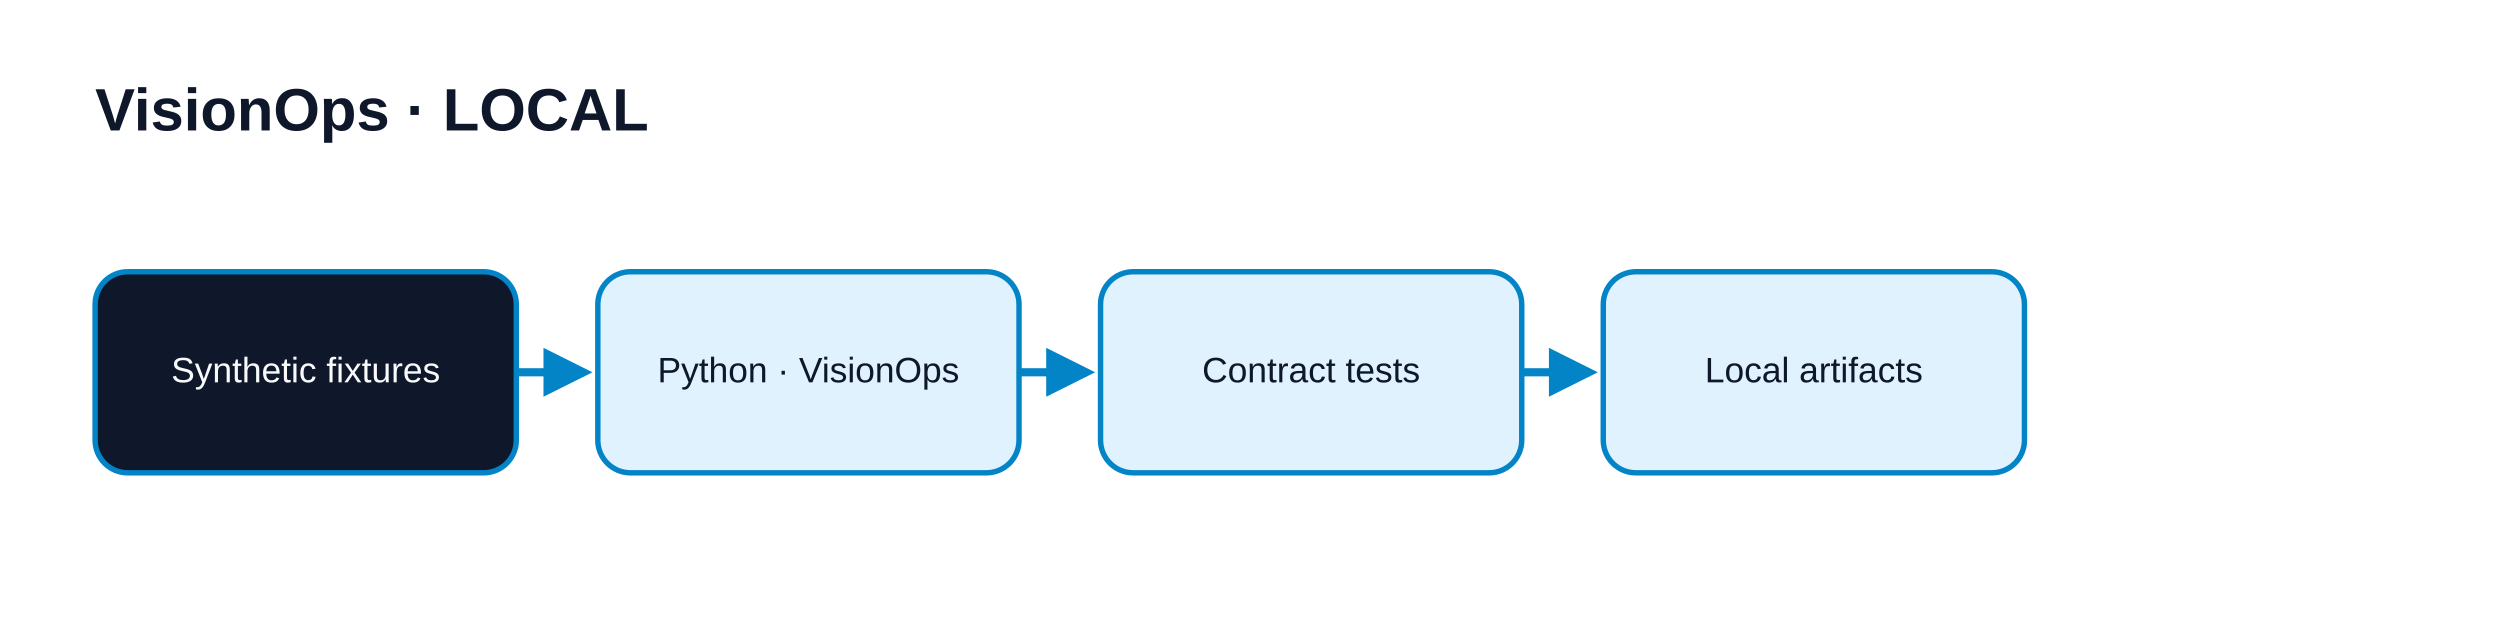
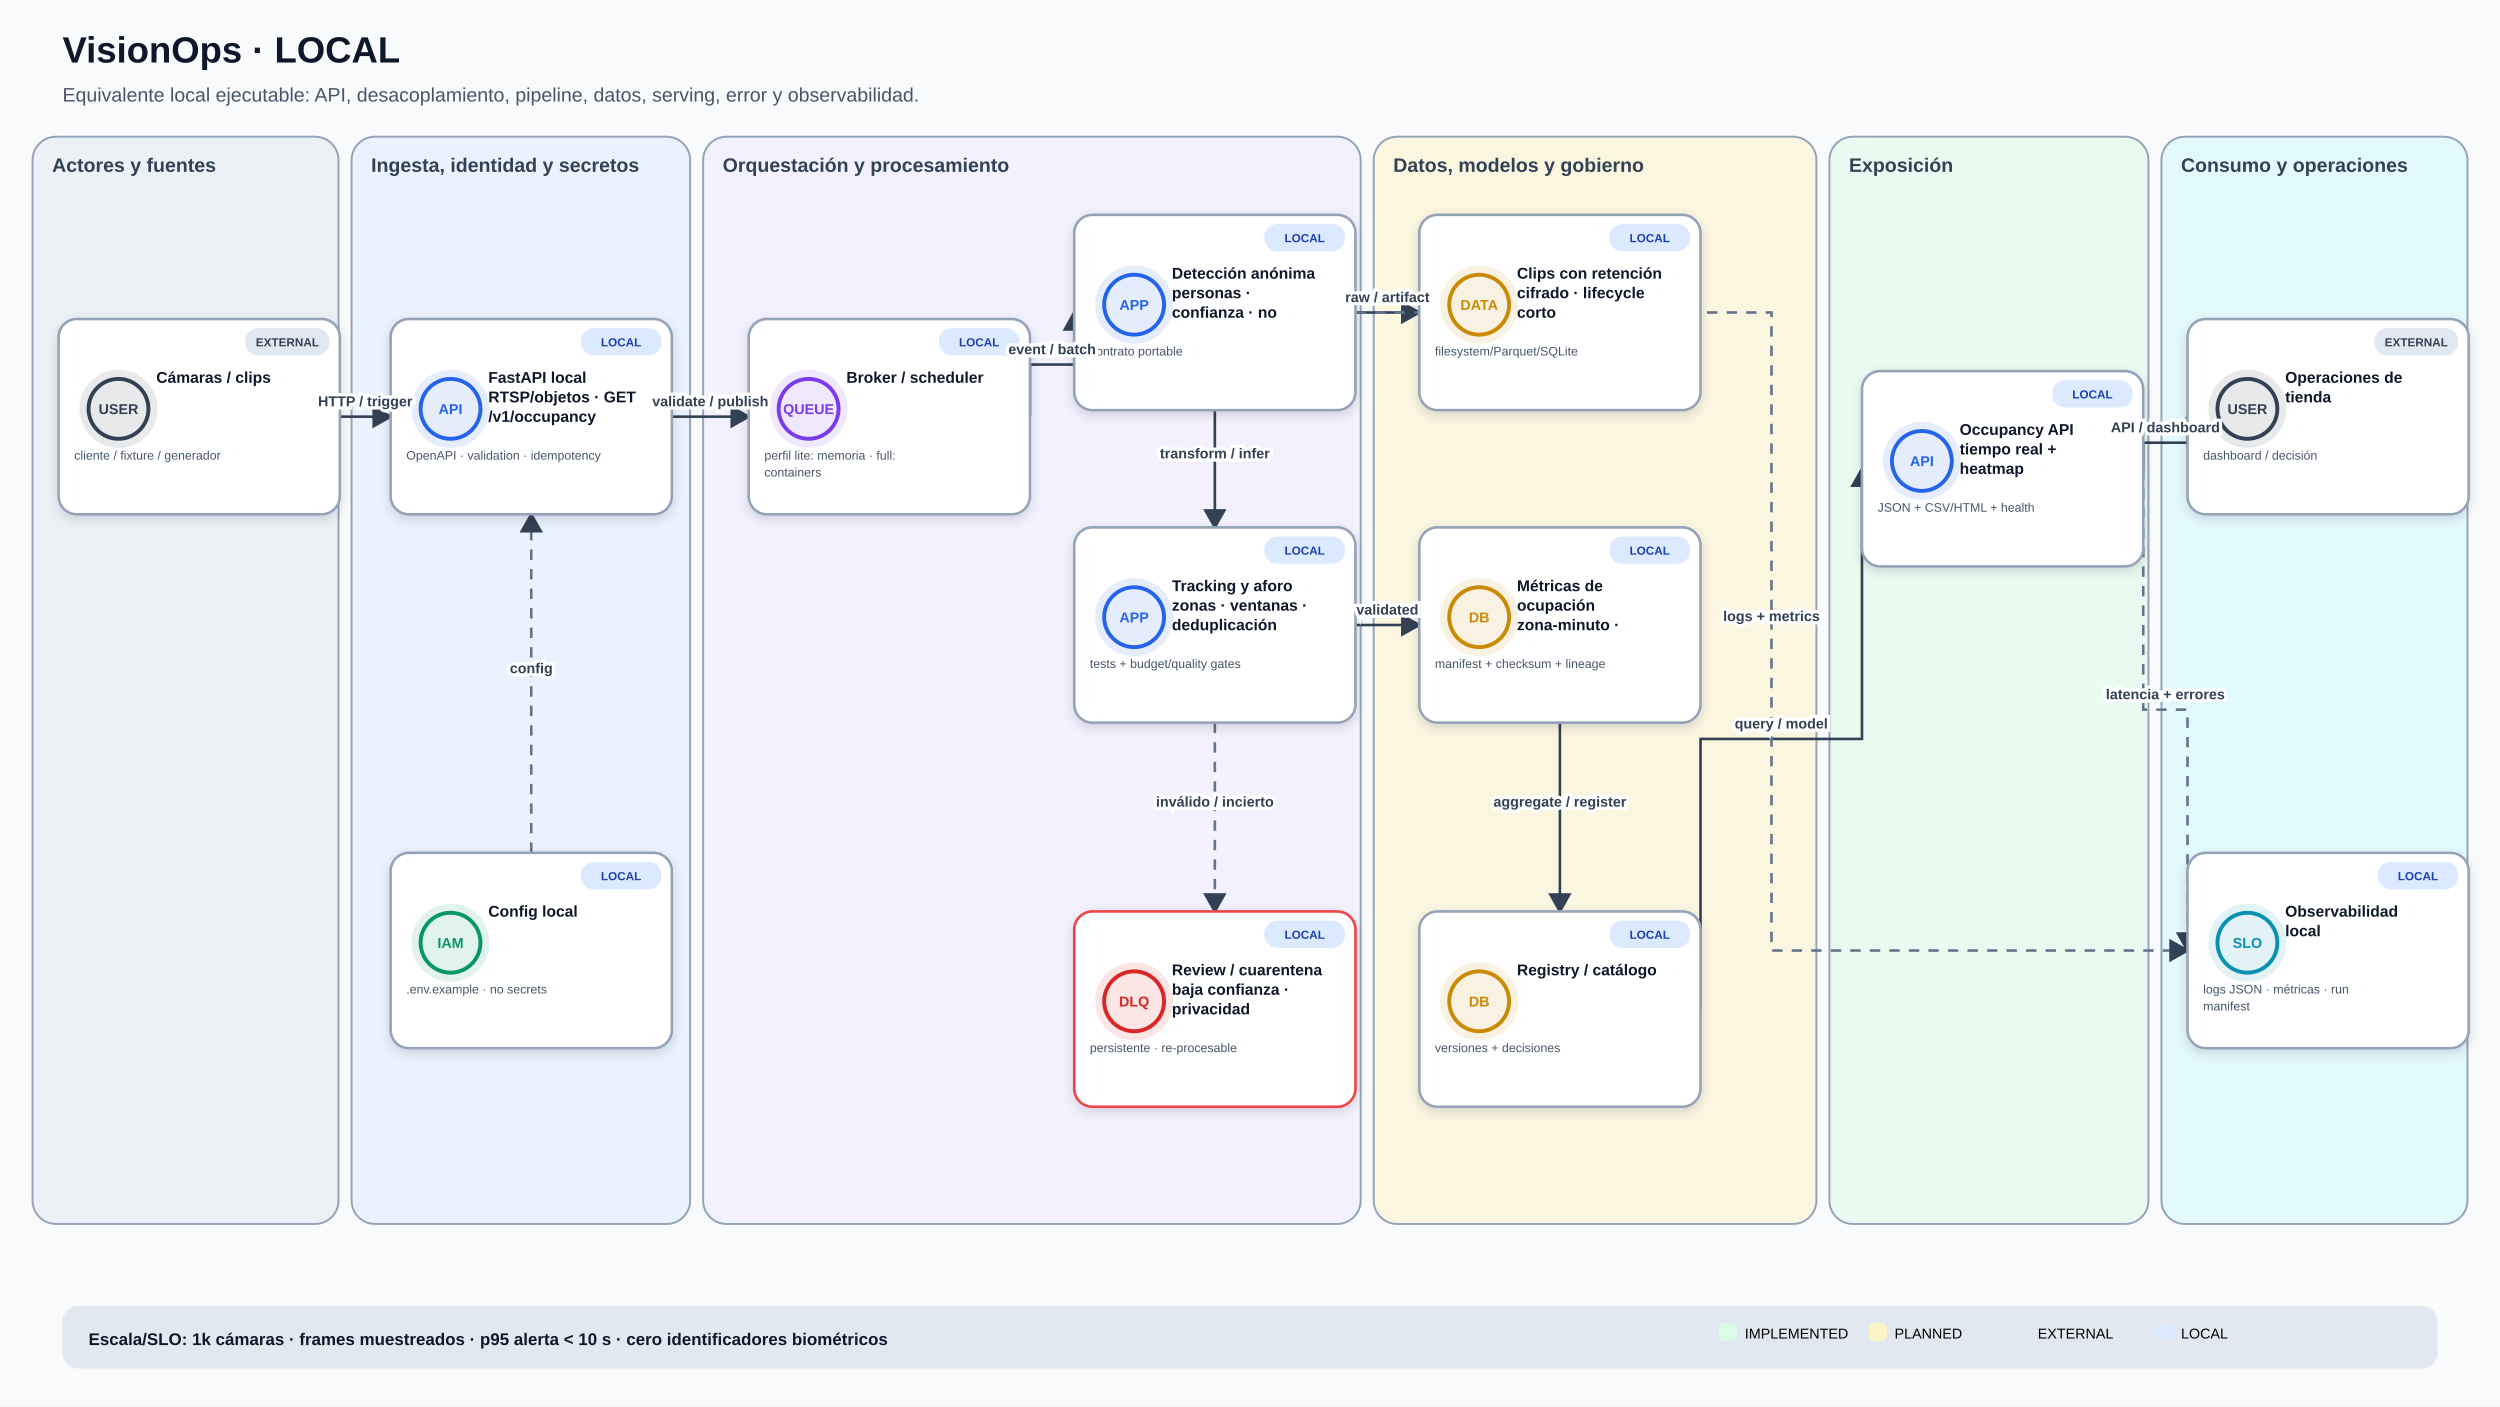
- <svg xmlns="http://www.w3.org/2000/svg" width="920" height="230" viewBox="0 0 920 230" role="img" aria-labelledby="title desc">
+ <svg xmlns="http://www.w3.org/2000/svg" width="1920" height="1080" viewBox="0 0 1920 1080" role="img" aria-labelledby="title desc">
  <defs>
-     <marker id="arrow" markerWidth="8" markerHeight="8" refX="5" refY="3" orient="auto">
-       <path d="M0,0 L0,6 L6,3 z" fill="#0284c7" />
+     <filter id="shadow" x="-20%" y="-20%" width="140%" height="140%">
+       <feDropShadow dx="0" dy="3" stdDeviation="4" flood-color="#0f172a" flood-opacity="0.14" />
+     </filter>
+     <marker id="arrow" markerWidth="9" markerHeight="9" refX="7" refY="4.5" orient="auto">
+       <path d="M0,0 L0,9 L8,4.5 z" fill="#334155" />
    </marker>
  </defs>
-   <rect width="100%" height="100%" fill="#ffffff" />
-   <text x="35" y="48" fill="#0f172a" font-family="Arial, sans-serif" font-size="22" font-weight="700">VisionOps · LOCAL</text>
+   <rect width="100%" height="100%" fill="#f8fafc" />
+   <text x="48" y="48" font-family="Arial, sans-serif" font-size="28" font-weight="700" fill="#0f172a">VisionOps · LOCAL</text>
+   <text x="48" y="78" font-family="Arial, sans-serif" font-size="15" fill="#475569">Equivalente local ejecutable: API, desacoplamiento, pipeline, datos, serving, error y observabilidad.</text>
  <g font-family="Arial, sans-serif">
-     <path d="M 190 137 L 215 137" stroke="#0284c7" stroke-width="3" marker-end="url(#arrow)" />
-     <path d="M 375 137 L 400 137" stroke="#0284c7" stroke-width="3" marker-end="url(#arrow)" />
-     <path d="M 560 137 L 585 137" stroke="#0284c7" stroke-width="3" marker-end="url(#arrow)" />
-     <rect x="35" y="100" width="155" height="74" rx="12" fill="#0f172a" stroke="#0284c7" stroke-width="2" />
-     <text x="112.5" y="137" text-anchor="middle" dominant-baseline="middle" fill="#f8fafc" font-size="13">Synthetic fixtures</text>
-     <rect x="220" y="100" width="155" height="74" rx="12" fill="#e0f2fe" stroke="#0284c7" stroke-width="2" />
-     <text x="297.5" y="137" text-anchor="middle" dominant-baseline="middle" fill="#0f172a" font-size="13">Python · VisionOps</text>
-     <rect x="405" y="100" width="155" height="74" rx="12" fill="#e0f2fe" stroke="#0284c7" stroke-width="2" />
-     <text x="482.5" y="137" text-anchor="middle" dominant-baseline="middle" fill="#0f172a" font-size="13">Contract tests</text>
-     <rect x="590" y="100" width="155" height="74" rx="12" fill="#e0f2fe" stroke="#0284c7" stroke-width="2" />
-     <text x="667.5" y="137" text-anchor="middle" dominant-baseline="middle" fill="#0f172a" font-size="13">Local artifacts</text>
+     <rect x="25" y="105" width="235" height="835" rx="18" fill="#e2e8f0" fill-opacity="0.52" stroke="#94a3b8" stroke-width="1.5" />
+     <text x="40.0" y="132.0" font-size="15" font-weight="700" fill="#334155">Actores y fuentes</text>
+     <rect x="270" y="105" width="260" height="835" rx="18" fill="#dbeafe" fill-opacity="0.52" stroke="#94a3b8" stroke-width="1.5" />
+     <text x="285.0" y="132.0" font-size="15" font-weight="700" fill="#334155">Ingesta, identidad y secretos</text>
+     <rect x="540" y="105" width="505" height="835" rx="18" fill="#ede9fe" fill-opacity="0.52" stroke="#94a3b8" stroke-width="1.5" />
+     <text x="555.0" y="132.0" font-size="15" font-weight="700" fill="#334155">Orquestación y procesamiento</text>
+     <rect x="1055" y="105" width="340" height="835" rx="18" fill="#fef3c7" fill-opacity="0.52" stroke="#94a3b8" stroke-width="1.5" />
+     <text x="1070.0" y="132.0" font-size="15" font-weight="700" fill="#334155">Datos, modelos y gobierno</text>
+     <rect x="1405" y="105" width="245" height="835" rx="18" fill="#dcfce7" fill-opacity="0.52" stroke="#94a3b8" stroke-width="1.5" />
+     <text x="1420.0" y="132.0" font-size="15" font-weight="700" fill="#334155">Exposición</text>
+     <rect x="1660" y="105" width="235" height="835" rx="18" fill="#cffafe" fill-opacity="0.52" stroke="#94a3b8" stroke-width="1.5" />
+     <text x="1675.0" y="132.0" font-size="15" font-weight="700" fill="#334155">Consumo y operaciones</text>
+     <path d="M 261.0 320.0 H 280.5 V 320.0 H 300.0" fill="none" stroke="#334155" stroke-width="2" marker-end="url(#arrow)" />
+     <path d="M 516.0 320.0 H 545.5 V 320.0 H 575.0" fill="none" stroke="#334155" stroke-width="2" marker-end="url(#arrow)" />
+     <path d="M 791.0 320.0 V 280.0 H 825.0 V 240.0" fill="none" stroke="#334155" stroke-width="2" marker-end="url(#arrow)" />
+     <path d="M 933.0 315.0 V 360.0 H 933.0 V 405.0" fill="none" stroke="#334155" stroke-width="2" marker-end="url(#arrow)" />
+     <path d="M 1041.0 240.0 H 1065.5 V 240.0 H 1090.0" fill="none" stroke="#334155" stroke-width="2" marker-end="url(#arrow)" />
+     <path d="M 1041.0 480.0 H 1065.5 V 480.0 H 1090.0" fill="none" stroke="#334155" stroke-width="2" marker-end="url(#arrow)" />
+     <path d="M 1198.0 555.0 V 627.5 H 1198.0 V 700.0" fill="none" stroke="#334155" stroke-width="2" marker-end="url(#arrow)" />
+     <path d="M 1306.0 775.0 V 567.5 H 1430.0 V 360.0" fill="none" stroke="#334155" stroke-width="2" marker-end="url(#arrow)" />
+     <path d="M 1646.0 360.0 V 340.0 H 1680.0 V 320.0" fill="none" stroke="#334155" stroke-width="2" marker-end="url(#arrow)" />
+     <path d="M 933.0 555.0 V 627.5 H 933.0 V 700.0" fill="none" stroke="#64748b" stroke-width="2" stroke-dasharray="8 7" marker-end="url(#arrow)" />
+     <path d="M 408.0 655.0 V 525.0 H 408.0 V 395.0" fill="none" stroke="#64748b" stroke-width="2" stroke-dasharray="8 7" marker-end="url(#arrow)" />
+     <path d="M 1041.0 240.0 H 1360.5 V 730.0 H 1680.0" fill="none" stroke="#64748b" stroke-width="2" stroke-dasharray="8 7" marker-end="url(#arrow)" />
+     <path d="M 1646.0 360.0 V 545.0 H 1680.0 V 730.0" fill="none" stroke="#64748b" stroke-width="2" stroke-dasharray="8 7" marker-end="url(#arrow)" />
+     <g id="node-source">
+       <rect x="45.0" y="245.0" width="216" height="150" rx="14" fill="#ffffff" stroke="#94a3b8" stroke-width="2" filter="url(#shadow)" />
+       <rect x="188.4" y="252.0" width="64.6" height="21" rx="10" fill="#e2e8f0" />
+       <text x="220.7" y="266.0" text-anchor="middle" font-size="9" font-weight="700" fill="#334155">EXTERNAL</text>
+       <circle cx="91.0" cy="314.0" r="30" fill="#334155" opacity="0.12" />
+       <circle cx="91.0" cy="314.0" r="23" fill="none" stroke="#334155" stroke-width="3" />
+       <text x="91.0" y="318.0" text-anchor="middle" font-size="11" font-weight="700" fill="#334155">USER</text>
+       <text x="120.0" y="294.0" font-size="12" font-weight="700" fill="#0f172a">Cámaras / clips</text>
+       <text x="57.0" y="353.0" font-size="9.5" fill="#475569">cliente / fixture / generador</text>
+     </g>
+     <g id="node-api">
+       <rect x="300.0" y="245.0" width="216" height="150" rx="14" fill="#ffffff" stroke="#94a3b8" stroke-width="2" filter="url(#shadow)" />
+       <rect x="446.0" y="252.0" width="62" height="21" rx="10" fill="#dbeafe" />
+       <text x="477.0" y="266.0" text-anchor="middle" font-size="9" font-weight="700" fill="#1e40af">LOCAL</text>
+       <circle cx="346.0" cy="314.0" r="30" fill="#2563eb" opacity="0.12" />
+       <circle cx="346.0" cy="314.0" r="23" fill="none" stroke="#2563eb" stroke-width="3" />
+       <text x="346.0" y="318.0" text-anchor="middle" font-size="11" font-weight="700" fill="#2563eb">API</text>
+       <text x="375.0" y="294.0" font-size="12" font-weight="700" fill="#0f172a">FastAPI local</text>
+       <text x="375.0" y="309.0" font-size="12" font-weight="700" fill="#0f172a">RTSP/objetos · GET</text>
+       <text x="375.0" y="324.0" font-size="12" font-weight="700" fill="#0f172a">/v1/occupancy</text>
+       <text x="312.0" y="353.0" font-size="9.5" fill="#475569">OpenAPI · validation · idempotency</text>
+     </g>
+     <g id="node-secrets">
+       <rect x="300.0" y="655.0" width="216" height="150" rx="14" fill="#ffffff" stroke="#94a3b8" stroke-width="2" filter="url(#shadow)" />
+       <rect x="446.0" y="662.0" width="62" height="21" rx="10" fill="#dbeafe" />
+       <text x="477.0" y="676.0" text-anchor="middle" font-size="9" font-weight="700" fill="#1e40af">LOCAL</text>
+       <circle cx="346.0" cy="724.0" r="30" fill="#059669" opacity="0.12" />
+       <circle cx="346.0" cy="724.0" r="23" fill="none" stroke="#059669" stroke-width="3" />
+       <text x="346.0" y="728.0" text-anchor="middle" font-size="11" font-weight="700" fill="#059669">IAM</text>
+       <text x="375.0" y="704.0" font-size="12" font-weight="700" fill="#0f172a">Config local</text>
+       <text x="312.0" y="763.0" font-size="9.5" fill="#475569">.env.example · no secrets</text>
+     </g>
+     <g id="node-broker">
+       <rect x="575.0" y="245.0" width="216" height="150" rx="14" fill="#ffffff" stroke="#94a3b8" stroke-width="2" filter="url(#shadow)" />
+       <rect x="721.0" y="252.0" width="62" height="21" rx="10" fill="#dbeafe" />
+       <text x="752.0" y="266.0" text-anchor="middle" font-size="9" font-weight="700" fill="#1e40af">LOCAL</text>
+       <circle cx="621.0" cy="314.0" r="30" fill="#7c3aed" opacity="0.12" />
+       <circle cx="621.0" cy="314.0" r="23" fill="none" stroke="#7c3aed" stroke-width="3" />
+       <text x="621.0" y="318.0" text-anchor="middle" font-size="11" font-weight="700" fill="#7c3aed">QUEUE</text>
+       <text x="650.0" y="294.0" font-size="12" font-weight="700" fill="#0f172a">Broker / scheduler</text>
+       <text x="587.0" y="353.0" font-size="9.5" fill="#475569">perfil lite: memoria · full:</text>
+       <text x="587.0" y="366.0" font-size="9.5" fill="#475569">containers</text>
+     </g>
+     <g id="node-core1">
+       <rect x="825.0" y="165.0" width="216" height="150" rx="14" fill="#ffffff" stroke="#94a3b8" stroke-width="2" filter="url(#shadow)" />
+       <rect x="971.0" y="172.0" width="62" height="21" rx="10" fill="#dbeafe" />
+       <text x="1002.0" y="186.0" text-anchor="middle" font-size="9" font-weight="700" fill="#1e40af">LOCAL</text>
+       <circle cx="871.0" cy="234.0" r="30" fill="#2563eb" opacity="0.12" />
+       <circle cx="871.0" cy="234.0" r="23" fill="none" stroke="#2563eb" stroke-width="3" />
+       <text x="871.0" y="238.0" text-anchor="middle" font-size="11" font-weight="700" fill="#2563eb">APP</text>
+       <text x="900.0" y="214.0" font-size="12" font-weight="700" fill="#0f172a">Detección anónima</text>
+       <text x="900.0" y="229.0" font-size="12" font-weight="700" fill="#0f172a">personas ·</text>
+       <text x="900.0" y="244.0" font-size="12" font-weight="700" fill="#0f172a">confianza · no</text>
+       <text x="837.0" y="273.0" font-size="9.5" fill="#475569">contrato portable</text>
+     </g>
+     <g id="node-core2">
+       <rect x="825.0" y="405.0" width="216" height="150" rx="14" fill="#ffffff" stroke="#94a3b8" stroke-width="2" filter="url(#shadow)" />
+       <rect x="971.0" y="412.0" width="62" height="21" rx="10" fill="#dbeafe" />
+       <text x="1002.0" y="426.0" text-anchor="middle" font-size="9" font-weight="700" fill="#1e40af">LOCAL</text>
+       <circle cx="871.0" cy="474.0" r="30" fill="#2563eb" opacity="0.12" />
+       <circle cx="871.0" cy="474.0" r="23" fill="none" stroke="#2563eb" stroke-width="3" />
+       <text x="871.0" y="478.0" text-anchor="middle" font-size="11" font-weight="700" fill="#2563eb">APP</text>
+       <text x="900.0" y="454.0" font-size="12" font-weight="700" fill="#0f172a">Tracking y aforo</text>
+       <text x="900.0" y="469.0" font-size="12" font-weight="700" fill="#0f172a">zonas · ventanas ·</text>
+       <text x="900.0" y="484.0" font-size="12" font-weight="700" fill="#0f172a">deduplicación</text>
+       <text x="837.0" y="513.0" font-size="9.5" fill="#475569">tests + budget/quality gates</text>
+     </g>
+     <g id="node-failure">
+       <rect x="825.0" y="700.0" width="216" height="150" rx="14" fill="#ffffff" stroke="#ef4444" stroke-width="2" filter="url(#shadow)" />
+       <rect x="971.0" y="707.0" width="62" height="21" rx="10" fill="#dbeafe" />
+       <text x="1002.0" y="721.0" text-anchor="middle" font-size="9" font-weight="700" fill="#1e40af">LOCAL</text>
+       <circle cx="871.0" cy="769.0" r="30" fill="#dc2626" opacity="0.12" />
+       <circle cx="871.0" cy="769.0" r="23" fill="none" stroke="#dc2626" stroke-width="3" />
+       <text x="871.0" y="773.0" text-anchor="middle" font-size="11" font-weight="700" fill="#dc2626">DLQ</text>
+       <text x="900.0" y="749.0" font-size="12" font-weight="700" fill="#0f172a">Review / cuarentena</text>
+       <text x="900.0" y="764.0" font-size="12" font-weight="700" fill="#0f172a">baja confianza ·</text>
+       <text x="900.0" y="779.0" font-size="12" font-weight="700" fill="#0f172a">privacidad</text>
+       <text x="837.0" y="808.0" font-size="9.5" fill="#475569">persistente · re-procesable</text>
+     </g>
+     <g id="node-data1">
+       <rect x="1090.0" y="165.0" width="216" height="150" rx="14" fill="#ffffff" stroke="#94a3b8" stroke-width="2" filter="url(#shadow)" />
+       <rect x="1236.0" y="172.0" width="62" height="21" rx="10" fill="#dbeafe" />
+       <text x="1267.0" y="186.0" text-anchor="middle" font-size="9" font-weight="700" fill="#1e40af">LOCAL</text>
+       <circle cx="1136.0" cy="234.0" r="30" fill="#ca8a04" opacity="0.12" />
+       <circle cx="1136.0" cy="234.0" r="23" fill="none" stroke="#ca8a04" stroke-width="3" />
+       <text x="1136.0" y="238.0" text-anchor="middle" font-size="11" font-weight="700" fill="#ca8a04">DATA</text>
+       <text x="1165.0" y="214.0" font-size="12" font-weight="700" fill="#0f172a">Clips con retención</text>
+       <text x="1165.0" y="229.0" font-size="12" font-weight="700" fill="#0f172a">cifrado · lifecycle</text>
+       <text x="1165.0" y="244.0" font-size="12" font-weight="700" fill="#0f172a">corto</text>
+       <text x="1102.0" y="273.0" font-size="9.5" fill="#475569">filesystem/Parquet/SQLite</text>
+     </g>
+     <g id="node-data2">
+       <rect x="1090.0" y="405.0" width="216" height="150" rx="14" fill="#ffffff" stroke="#94a3b8" stroke-width="2" filter="url(#shadow)" />
+       <rect x="1236.0" y="412.0" width="62" height="21" rx="10" fill="#dbeafe" />
+       <text x="1267.0" y="426.0" text-anchor="middle" font-size="9" font-weight="700" fill="#1e40af">LOCAL</text>
+       <circle cx="1136.0" cy="474.0" r="30" fill="#ca8a04" opacity="0.12" />
+       <circle cx="1136.0" cy="474.0" r="23" fill="none" stroke="#ca8a04" stroke-width="3" />
+       <text x="1136.0" y="478.0" text-anchor="middle" font-size="11" font-weight="700" fill="#ca8a04">DB</text>
+       <text x="1165.0" y="454.0" font-size="12" font-weight="700" fill="#0f172a">Métricas de</text>
+       <text x="1165.0" y="469.0" font-size="12" font-weight="700" fill="#0f172a">ocupación</text>
+       <text x="1165.0" y="484.0" font-size="12" font-weight="700" fill="#0f172a">zona-minuto ·</text>
+       <text x="1102.0" y="513.0" font-size="9.5" fill="#475569">manifest + checksum + lineage</text>
+     </g>
+     <g id="node-data3">
+       <rect x="1090.0" y="700.0" width="216" height="150" rx="14" fill="#ffffff" stroke="#94a3b8" stroke-width="2" filter="url(#shadow)" />
+       <rect x="1236.0" y="707.0" width="62" height="21" rx="10" fill="#dbeafe" />
+       <text x="1267.0" y="721.0" text-anchor="middle" font-size="9" font-weight="700" fill="#1e40af">LOCAL</text>
+       <circle cx="1136.0" cy="769.0" r="30" fill="#ca8a04" opacity="0.12" />
+       <circle cx="1136.0" cy="769.0" r="23" fill="none" stroke="#ca8a04" stroke-width="3" />
+       <text x="1136.0" y="773.0" text-anchor="middle" font-size="11" font-weight="700" fill="#ca8a04">DB</text>
+       <text x="1165.0" y="749.0" font-size="12" font-weight="700" fill="#0f172a">Registry / catálogo</text>
+       <text x="1102.0" y="808.0" font-size="9.5" fill="#475569">versiones + decisiones</text>
+     </g>
+     <g id="node-serve">
+       <rect x="1430.0" y="285.0" width="216" height="150" rx="14" fill="#ffffff" stroke="#94a3b8" stroke-width="2" filter="url(#shadow)" />
+       <rect x="1576.0" y="292.0" width="62" height="21" rx="10" fill="#dbeafe" />
+       <text x="1607.0" y="306.0" text-anchor="middle" font-size="9" font-weight="700" fill="#1e40af">LOCAL</text>
+       <circle cx="1476.0" cy="354.0" r="30" fill="#2563eb" opacity="0.12" />
+       <circle cx="1476.0" cy="354.0" r="23" fill="none" stroke="#2563eb" stroke-width="3" />
+       <text x="1476.0" y="358.0" text-anchor="middle" font-size="11" font-weight="700" fill="#2563eb">API</text>
+       <text x="1505.0" y="334.0" font-size="12" font-weight="700" fill="#0f172a">Occupancy API</text>
+       <text x="1505.0" y="349.0" font-size="12" font-weight="700" fill="#0f172a">tiempo real +</text>
+       <text x="1505.0" y="364.0" font-size="12" font-weight="700" fill="#0f172a">heatmap</text>
+       <text x="1442.0" y="393.0" font-size="9.5" fill="#475569">JSON + CSV/HTML + health</text>
+     </g>
+     <g id="node-consumer">
+       <rect x="1680.0" y="245.0" width="216" height="150" rx="14" fill="#ffffff" stroke="#94a3b8" stroke-width="2" filter="url(#shadow)" />
+       <rect x="1823.4" y="252.0" width="64.6" height="21" rx="10" fill="#e2e8f0" />
+       <text x="1855.7" y="266.0" text-anchor="middle" font-size="9" font-weight="700" fill="#334155">EXTERNAL</text>
+       <circle cx="1726.0" cy="314.0" r="30" fill="#334155" opacity="0.12" />
+       <circle cx="1726.0" cy="314.0" r="23" fill="none" stroke="#334155" stroke-width="3" />
+       <text x="1726.0" y="318.0" text-anchor="middle" font-size="11" font-weight="700" fill="#334155">USER</text>
+       <text x="1755.0" y="294.0" font-size="12" font-weight="700" fill="#0f172a">Operaciones de</text>
+       <text x="1755.0" y="309.0" font-size="12" font-weight="700" fill="#0f172a">tienda</text>
+       <text x="1692.0" y="353.0" font-size="9.5" fill="#475569">dashboard / decisión</text>
+     </g>
+     <g id="node-monitor">
+       <rect x="1680.0" y="655.0" width="216" height="150" rx="14" fill="#ffffff" stroke="#94a3b8" stroke-width="2" filter="url(#shadow)" />
+       <rect x="1826.0" y="662.0" width="62" height="21" rx="10" fill="#dbeafe" />
+       <text x="1857.0" y="676.0" text-anchor="middle" font-size="9" font-weight="700" fill="#1e40af">LOCAL</text>
+       <circle cx="1726.0" cy="724.0" r="30" fill="#0891b2" opacity="0.12" />
+       <circle cx="1726.0" cy="724.0" r="23" fill="none" stroke="#0891b2" stroke-width="3" />
+       <text x="1726.0" y="728.0" text-anchor="middle" font-size="11" font-weight="700" fill="#0891b2">SLO</text>
+       <text x="1755.0" y="704.0" font-size="12" font-weight="700" fill="#0f172a">Observabilidad</text>
+       <text x="1755.0" y="719.0" font-size="12" font-weight="700" fill="#0f172a">local</text>
+       <text x="1692.0" y="763.0" font-size="9.5" fill="#475569">logs JSON · métricas · run</text>
+       <text x="1692.0" y="776.0" font-size="9.5" fill="#475569">manifest</text>
+     </g>
+     <text x="280.5" y="312.0" text-anchor="middle" font-size="11" font-weight="600" fill="#334155" stroke="#ffffff" stroke-width="5" paint-order="stroke">HTTP / trigger</text>
+     <text x="545.5" y="312.0" text-anchor="middle" font-size="11" font-weight="600" fill="#334155" stroke="#ffffff" stroke-width="5" paint-order="stroke">validate / publish</text>
+     <text x="808.0" y="272.0" text-anchor="middle" font-size="11" font-weight="600" fill="#334155" stroke="#ffffff" stroke-width="5" paint-order="stroke">event / batch</text>
+     <text x="933.0" y="352.0" text-anchor="middle" font-size="11" font-weight="600" fill="#334155" stroke="#ffffff" stroke-width="5" paint-order="stroke">transform / infer</text>
+     <text x="1065.5" y="232.0" text-anchor="middle" font-size="11" font-weight="600" fill="#334155" stroke="#ffffff" stroke-width="5" paint-order="stroke">raw / artifact</text>
+     <text x="1065.5" y="472.0" text-anchor="middle" font-size="11" font-weight="600" fill="#334155" stroke="#ffffff" stroke-width="5" paint-order="stroke">validated</text>
+     <text x="1198.0" y="619.5" text-anchor="middle" font-size="11" font-weight="600" fill="#334155" stroke="#ffffff" stroke-width="5" paint-order="stroke">aggregate / register</text>
+     <text x="1368.0" y="559.5" text-anchor="middle" font-size="11" font-weight="600" fill="#334155" stroke="#ffffff" stroke-width="5" paint-order="stroke">query / model</text>
+     <text x="1663.0" y="332.0" text-anchor="middle" font-size="11" font-weight="600" fill="#334155" stroke="#ffffff" stroke-width="5" paint-order="stroke">API / dashboard</text>
+     <text x="933.0" y="619.5" text-anchor="middle" font-size="11" font-weight="600" fill="#334155" stroke="#ffffff" stroke-width="5" paint-order="stroke">inválido / incierto</text>
+     <text x="408.0" y="517.0" text-anchor="middle" font-size="11" font-weight="600" fill="#334155" stroke="#ffffff" stroke-width="5" paint-order="stroke">config</text>
+     <text x="1360.5" y="477.0" text-anchor="middle" font-size="11" font-weight="600" fill="#334155" stroke="#ffffff" stroke-width="5" paint-order="stroke">logs + metrics</text>
+     <text x="1663.0" y="537.0" text-anchor="middle" font-size="11" font-weight="600" fill="#334155" stroke="#ffffff" stroke-width="5" paint-order="stroke">latencia + errores</text>
+   </g>
+   <rect x="48" y="1003" width="1824" height="48" rx="12" fill="#e2e8f0" />
+   <text x="68" y="1033" font-family="Arial, sans-serif" font-size="13" font-weight="700" fill="#0f172a">Escala/SLO: 1k cámaras · frames muestreados · p95 alerta &lt; 10 s · cero identificadores biométricos</text>
+   <g font-family="Arial, sans-serif" font-size="11">
+     <rect x="1320" y="1016" width="14" height="14" rx="4" fill="#dcfce7" />
+     <text x="1340" y="1028">IMPLEMENTED</text>
+     <rect x="1435" y="1016" width="14" height="14" rx="4" fill="#fef3c7" />
+     <text x="1455" y="1028">PLANNED</text>
+     <rect x="1545" y="1016" width="14" height="14" rx="4" fill="#e2e8f0" />
+     <text x="1565" y="1028">EXTERNAL</text>
+     <rect x="1655" y="1016" width="14" height="14" rx="4" fill="#dbeafe" />
+     <text x="1675" y="1028">LOCAL</text>
  </g>
</svg>
